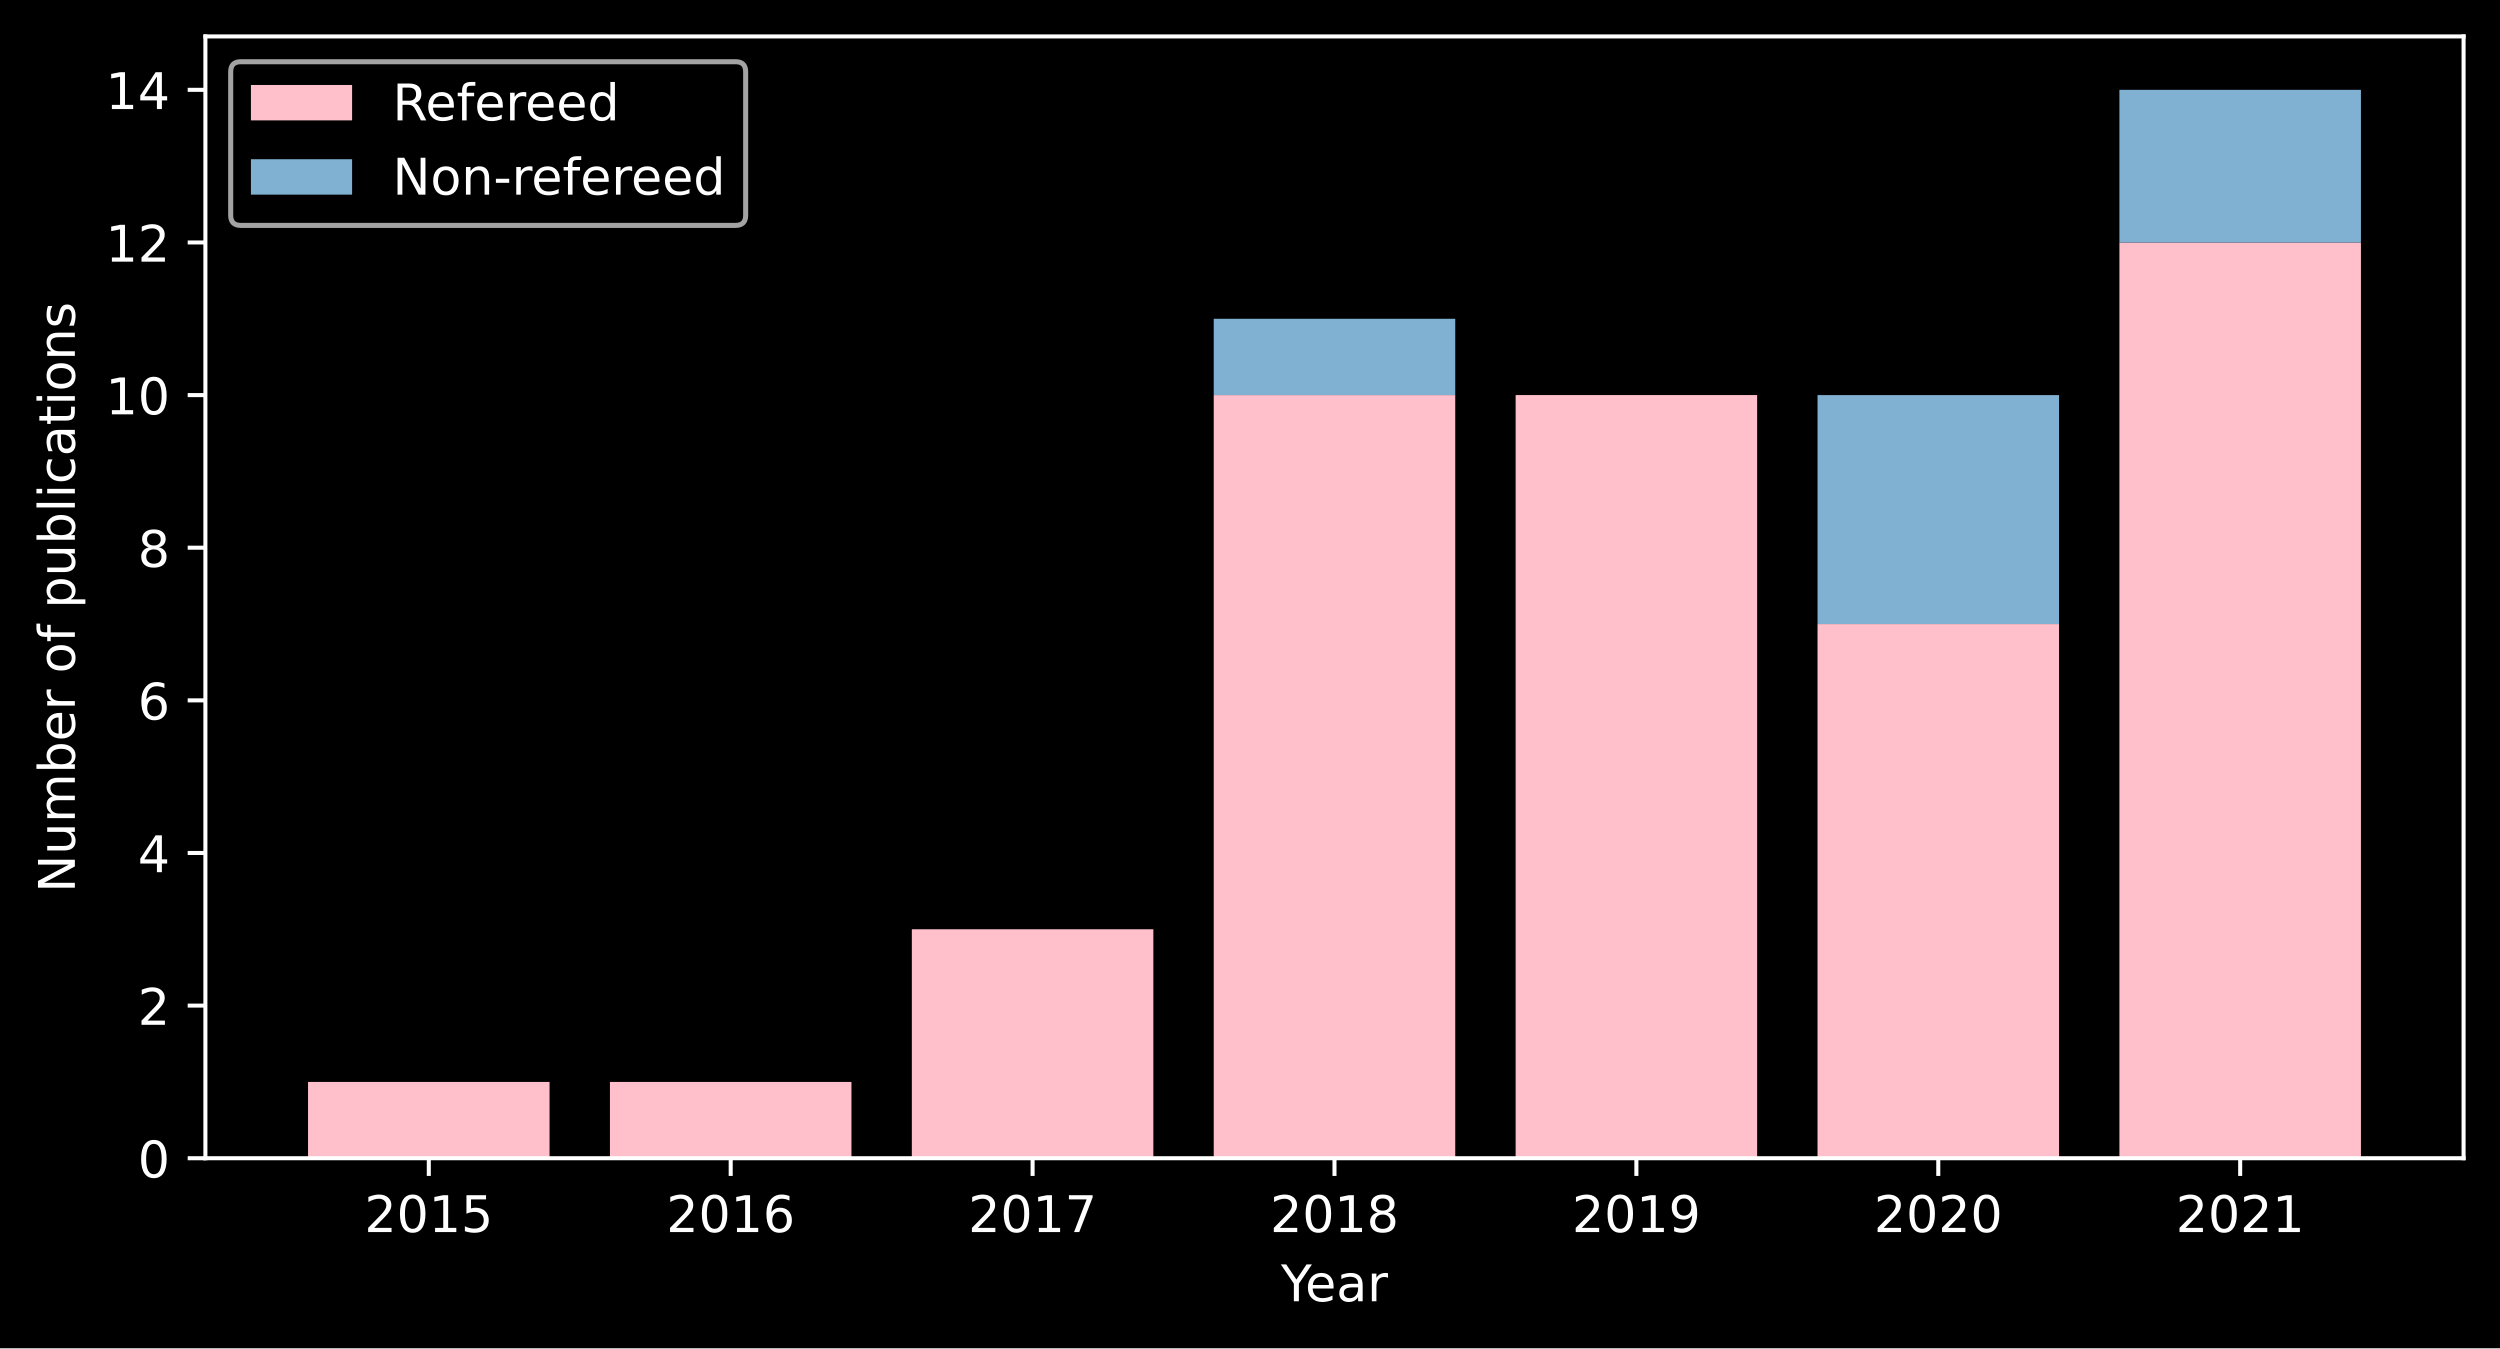
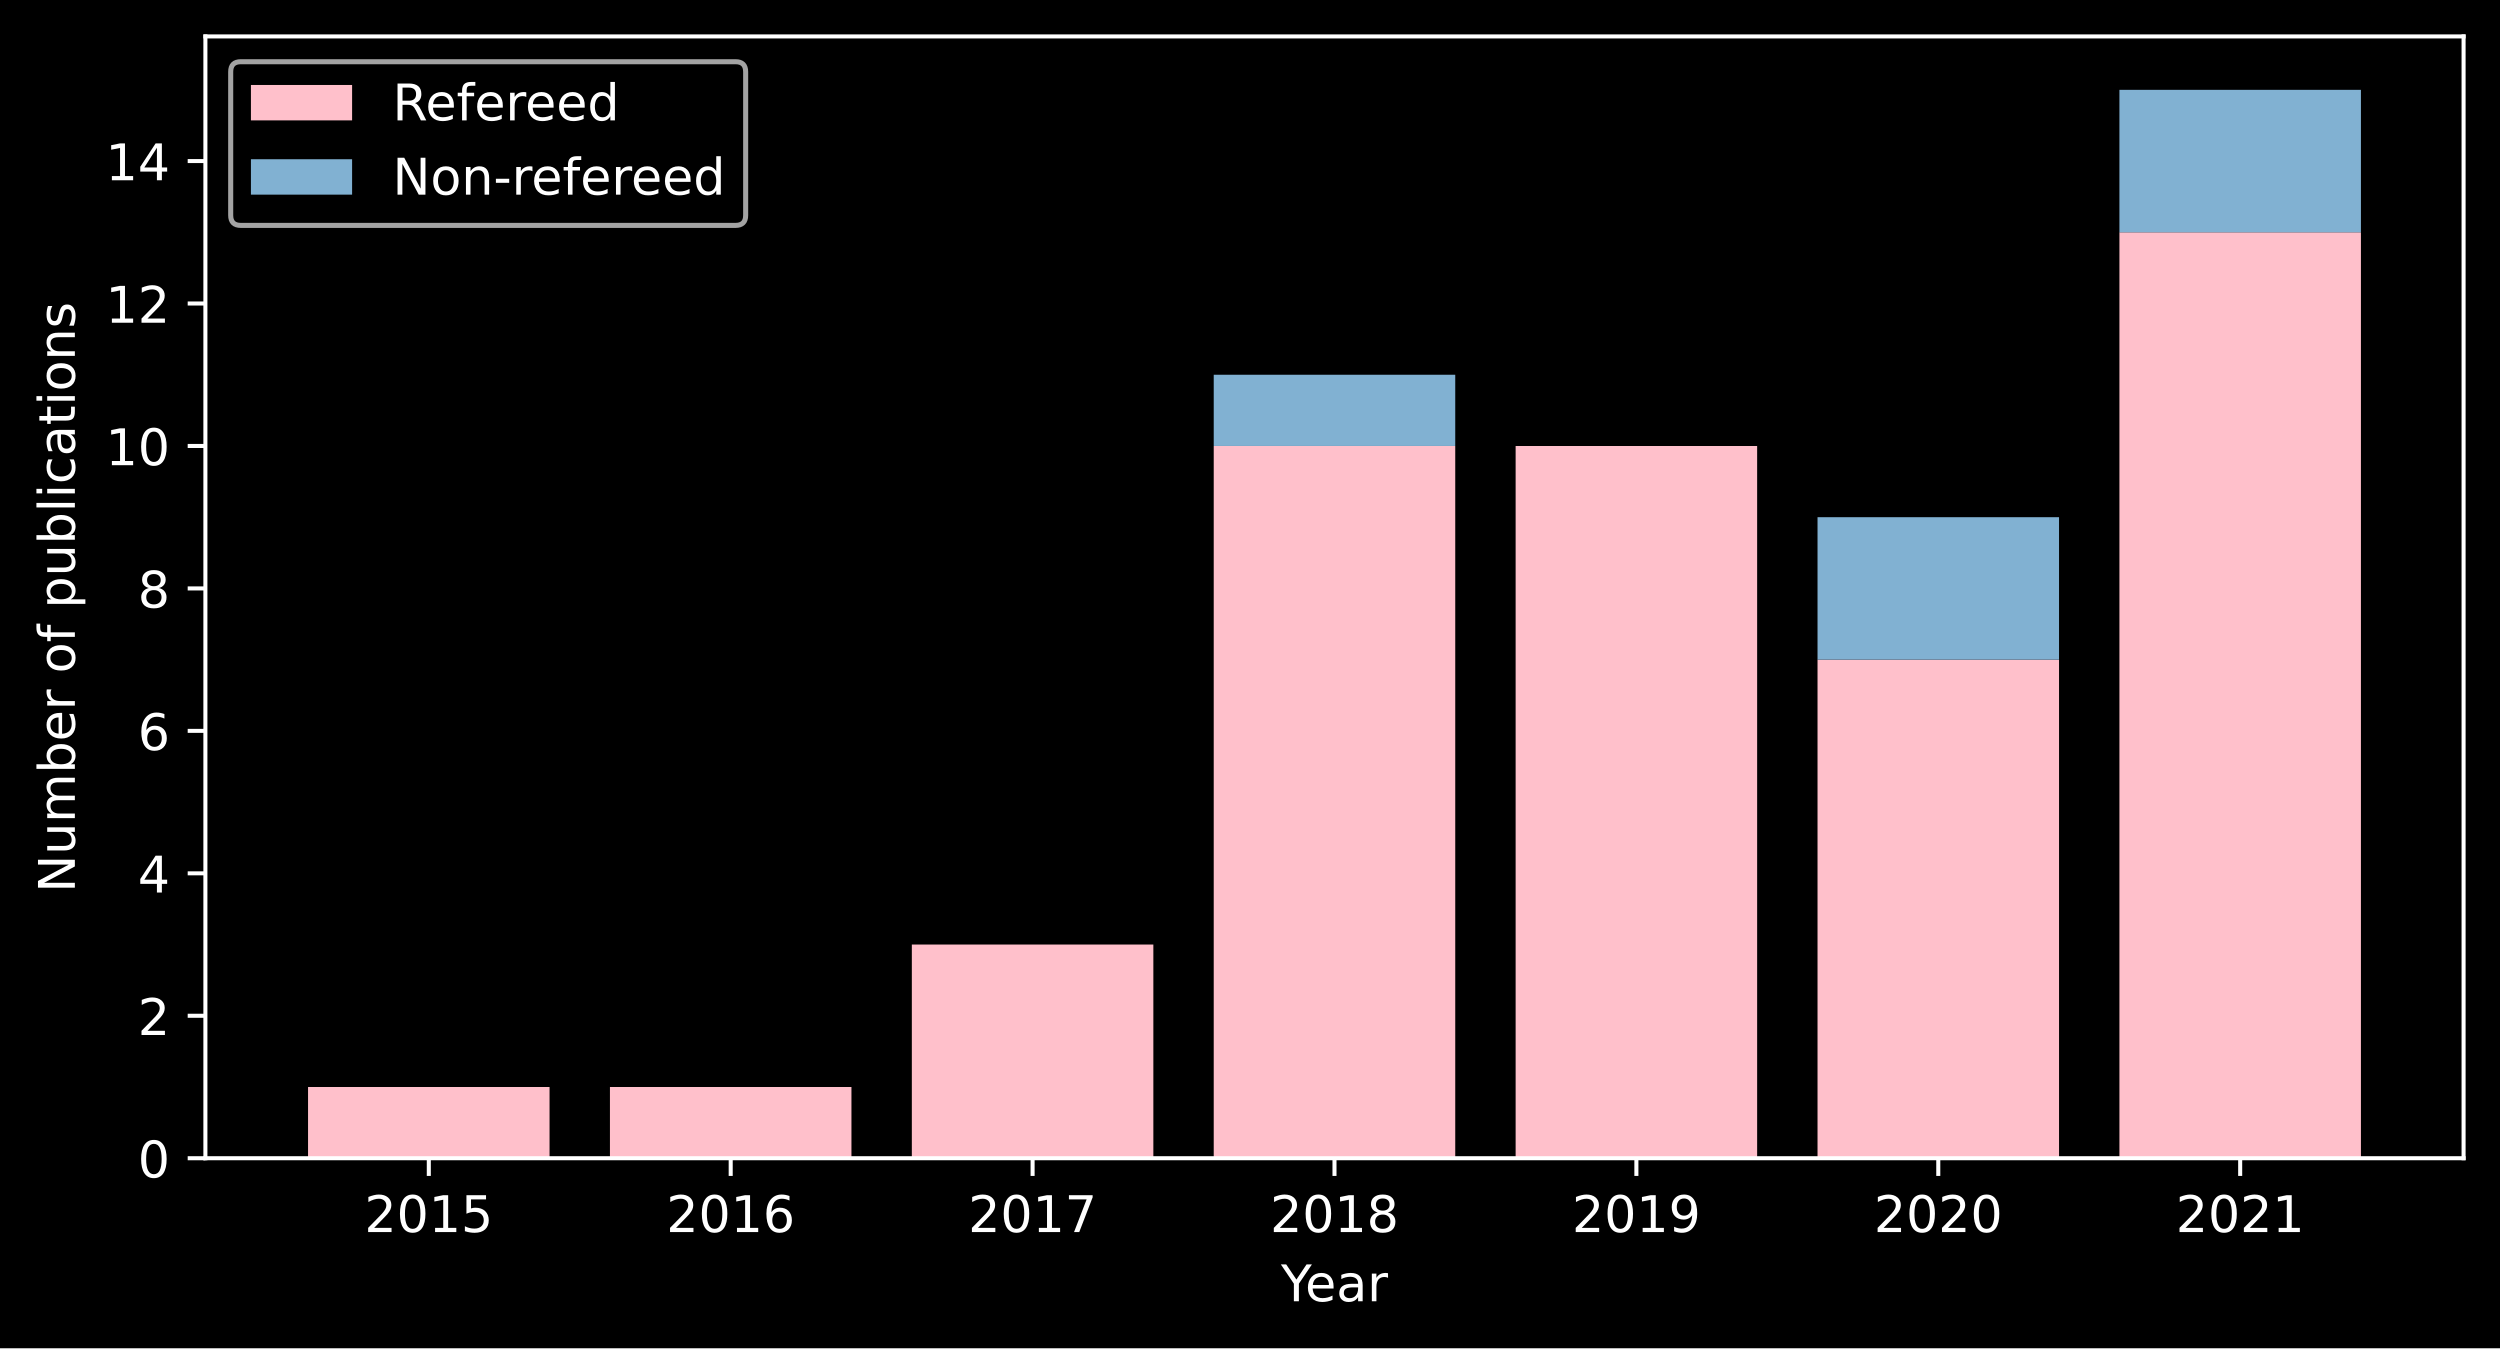
<svg xmlns="http://www.w3.org/2000/svg" xmlns:xlink="http://www.w3.org/1999/xlink" width="494.203pt" height="266.516pt" viewBox="0 0 494.203 266.516" version="1.1">
  <defs>
    <style type="text/css">*{stroke-linejoin: round; stroke-linecap: butt}</style>
  </defs>
  <g id="figure_1">
    <g id="patch_1">
      <path d="M 0 266.516  L 494.203 266.516  L 494.203 0  L 0 0  z " />
    </g>
    <g id="axes_1">
      <g id="patch_2">
        <path d="M 40.603 228.96  L 487.003 228.96  L 487.003 7.2  L 40.603 7.2  z " />
      </g>
      <g id="patch_3">
-         <path d="M 418.969 228.96  L 466.712 228.96  L 466.712 47.931  L 418.969 47.931  z " clip-path="url(#p599b033b64)" style="fill: #ffc0cb" />
+         <path d="M 418.969 228.96  L 466.712 228.96  L 466.712 45.92  L 418.969 45.92  z " clip-path="url(#pdd5bae3d1b)" style="fill: #ffc0cb" />
      </g>
      <g id="patch_4">
-         <path d="M 359.29 228.96  L 407.033 228.96  L 407.033 123.36  L 359.29 123.36  z " clip-path="url(#p599b033b64)" style="fill: #ffc0cb" />
+         <path d="M 359.29 228.96  L 407.033 228.96  L 407.033 130.4  L 359.29 130.4  z " clip-path="url(#pdd5bae3d1b)" style="fill: #ffc0cb" />
      </g>
      <g id="patch_5">
-         <path d="M 299.611 228.96  L 347.354 228.96  L 347.354 78.103  L 299.611 78.103  z " clip-path="url(#p599b033b64)" style="fill: #ffc0cb" />
+         <path d="M 299.611 228.96  L 347.354 228.96  L 347.354 88.16  L 299.611 88.16  z " clip-path="url(#pdd5bae3d1b)" style="fill: #ffc0cb" />
      </g>
      <g id="patch_6">
-         <path d="M 239.931 228.96  L 287.675 228.96  L 287.675 78.103  L 239.931 78.103  z " clip-path="url(#p599b033b64)" style="fill: #ffc0cb" />
+         <path d="M 239.931 228.96  L 287.675 228.96  L 287.675 88.16  L 239.931 88.16  z " clip-path="url(#pdd5bae3d1b)" style="fill: #ffc0cb" />
      </g>
      <g id="patch_7">
-         <path d="M 180.252 228.96  L 227.996 228.96  L 227.996 183.703  L 180.252 183.703  z " clip-path="url(#p599b033b64)" style="fill: #ffc0cb" />
+         <path d="M 180.252 228.96  L 227.996 228.96  L 227.996 186.72  L 180.252 186.72  z " clip-path="url(#pdd5bae3d1b)" style="fill: #ffc0cb" />
      </g>
      <g id="patch_8">
-         <path d="M 120.573 228.96  L 168.316 228.96  L 168.316 213.874  L 120.573 213.874  z " clip-path="url(#p599b033b64)" style="fill: #ffc0cb" />
+         <path d="M 120.573 228.96  L 168.316 228.96  L 168.316 214.88  L 120.573 214.88  z " clip-path="url(#pdd5bae3d1b)" style="fill: #ffc0cb" />
      </g>
      <g id="patch_9">
-         <path d="M 60.894 228.96  L 108.637 228.96  L 108.637 213.874  L 60.894 213.874  z " clip-path="url(#p599b033b64)" style="fill: #ffc0cb" />
+         <path d="M 60.894 228.96  L 108.637 228.96  L 108.637 214.88  L 60.894 214.88  z " clip-path="url(#pdd5bae3d1b)" style="fill: #ffc0cb" />
      </g>
      <g id="patch_10">
-         <path d="M 418.969 47.931  L 466.712 47.931  L 466.712 17.76  L 418.969 17.76  z " clip-path="url(#p599b033b64)" style="fill: #81b1d2" />
+         <path d="M 418.969 45.92  L 466.712 45.92  L 466.712 17.76  L 418.969 17.76  z " clip-path="url(#pdd5bae3d1b)" style="fill: #81b1d2" />
      </g>
      <g id="patch_11">
-         <path d="M 359.29 123.36  L 407.033 123.36  L 407.033 78.103  L 359.29 78.103  z " clip-path="url(#p599b033b64)" style="fill: #81b1d2" />
+         <path d="M 359.29 130.4  L 407.033 130.4  L 407.033 102.24  L 359.29 102.24  z " clip-path="url(#pdd5bae3d1b)" style="fill: #81b1d2" />
      </g>
      <g id="patch_12">
-         <path d="M 299.611 78.103  L 347.354 78.103  L 347.354 78.103  L 299.611 78.103  z " clip-path="url(#p599b033b64)" style="fill: #81b1d2" />
+         <path d="M 299.611 88.16  L 347.354 88.16  L 347.354 88.16  L 299.611 88.16  z " clip-path="url(#pdd5bae3d1b)" style="fill: #81b1d2" />
      </g>
      <g id="patch_13">
-         <path d="M 239.931 78.103  L 287.675 78.103  L 287.675 63.017  L 239.931 63.017  z " clip-path="url(#p599b033b64)" style="fill: #81b1d2" />
+         <path d="M 239.931 88.16  L 287.675 88.16  L 287.675 74.08  L 239.931 74.08  z " clip-path="url(#pdd5bae3d1b)" style="fill: #81b1d2" />
      </g>
      <g id="patch_14">
-         <path d="M 180.252 183.703  L 227.996 183.703  L 227.996 183.703  L 180.252 183.703  z " clip-path="url(#p599b033b64)" style="fill: #81b1d2" />
+         <path d="M 180.252 186.72  L 227.996 186.72  L 227.996 186.72  L 180.252 186.72  z " clip-path="url(#pdd5bae3d1b)" style="fill: #81b1d2" />
      </g>
      <g id="patch_15">
-         <path d="M 120.573 213.874  L 168.316 213.874  L 168.316 213.874  L 120.573 213.874  z " clip-path="url(#p599b033b64)" style="fill: #81b1d2" />
+         <path d="M 120.573 214.88  L 168.316 214.88  L 168.316 214.88  L 120.573 214.88  z " clip-path="url(#pdd5bae3d1b)" style="fill: #81b1d2" />
      </g>
      <g id="patch_16">
-         <path d="M 60.894 213.874  L 108.637 213.874  L 108.637 213.874  L 60.894 213.874  z " clip-path="url(#p599b033b64)" style="fill: #81b1d2" />
+         <path d="M 60.894 214.88  L 108.637 214.88  L 108.637 214.88  L 60.894 214.88  z " clip-path="url(#pdd5bae3d1b)" style="fill: #81b1d2" />
      </g>
      <g id="matplotlib.axis_1">
        <g id="xtick_1">
          <g id="line2d_1">
            <defs>
-               <path id="mb58cfa3f95" d="M 0 0  L 0 3.5  " style="stroke: #ffffff; stroke-width: 0.8" />
-             </defs>
-             <g>
-               <use xlink:href="#mb58cfa3f95" x="442.841" y="228.96" style="fill: #ffffff; stroke: #ffffff; stroke-width: 0.8" />
+               <path id="m74d345eb6a" d="M 0 0  L 0 3.5  " style="stroke: #ffffff; stroke-width: 0.8" />
+             </defs>
+             <g>
+               <use xlink:href="#m74d345eb6a" x="442.841" y="228.96" style="fill: #ffffff; stroke: #ffffff; stroke-width: 0.8" />
            </g>
          </g>
          <g id="text_1">
            <g style="fill: #ffffff" transform="translate(430.1156 243.5584)scale(0.1 -0.1)">
              <defs>
                <path id="DejaVuSans-32" d="M 1228 531  L 3431 531  L 3431 0  L 469 0  L 469 531  Q 828 903 1448 1529  Q 2069 2156 2228 2338  Q 2531 2678 2651 2914  Q 2772 3150 2772 3378  Q 2772 3750 2511 3984  Q 2250 4219 1831 4219  Q 1534 4219 1204 4116  Q 875 4013 500 3803  L 500 4441  Q 881 4594 1212 4672  Q 1544 4750 1819 4750  Q 2544 4750 2975 4387  Q 3406 4025 3406 3419  Q 3406 3131 3298 2873  Q 3191 2616 2906 2266  Q 2828 2175 2409 1742  Q 1991 1309 1228 531  z " transform="scale(0.015625)" />
                <path id="DejaVuSans-30" d="M 2034 4250  Q 1547 4250 1301 3770  Q 1056 3291 1056 2328  Q 1056 1369 1301 889  Q 1547 409 2034 409  Q 2525 409 2770 889  Q 3016 1369 3016 2328  Q 3016 3291 2770 3770  Q 2525 4250 2034 4250  z M 2034 4750  Q 2819 4750 3233 4129  Q 3647 3509 3647 2328  Q 3647 1150 3233 529  Q 2819 -91 2034 -91  Q 1250 -91 836 529  Q 422 1150 422 2328  Q 422 3509 836 4129  Q 1250 4750 2034 4750  z " transform="scale(0.015625)" />
                <path id="DejaVuSans-31" d="M 794 531  L 1825 531  L 1825 4091  L 703 3866  L 703 4441  L 1819 4666  L 2450 4666  L 2450 531  L 3481 531  L 3481 0  L 794 0  L 794 531  z " transform="scale(0.015625)" />
              </defs>
              <use xlink:href="#DejaVuSans-32" />
              <use xlink:href="#DejaVuSans-30" x="63.623" />
              <use xlink:href="#DejaVuSans-32" x="127.246" />
              <use xlink:href="#DejaVuSans-31" x="190.869" />
            </g>
          </g>
        </g>
        <g id="xtick_2">
          <g id="line2d_2">
            <g>
-               <use xlink:href="#mb58cfa3f95" x="383.161" y="228.96" style="fill: #ffffff; stroke: #ffffff; stroke-width: 0.8" />
+               <use xlink:href="#m74d345eb6a" x="383.161" y="228.96" style="fill: #ffffff; stroke: #ffffff; stroke-width: 0.8" />
            </g>
          </g>
          <g id="text_2">
            <g style="fill: #ffffff" transform="translate(370.4364 243.5584)scale(0.1 -0.1)">
              <use xlink:href="#DejaVuSans-32" />
              <use xlink:href="#DejaVuSans-30" x="63.623" />
              <use xlink:href="#DejaVuSans-32" x="127.246" />
              <use xlink:href="#DejaVuSans-30" x="190.869" />
            </g>
          </g>
        </g>
        <g id="xtick_3">
          <g id="line2d_3">
            <g>
-               <use xlink:href="#mb58cfa3f95" x="323.482" y="228.96" style="fill: #ffffff; stroke: #ffffff; stroke-width: 0.8" />
+               <use xlink:href="#m74d345eb6a" x="323.482" y="228.96" style="fill: #ffffff; stroke: #ffffff; stroke-width: 0.8" />
            </g>
          </g>
          <g id="text_3">
            <g style="fill: #ffffff" transform="translate(310.7573 243.5584)scale(0.1 -0.1)">
              <defs>
                <path id="DejaVuSans-39" d="M 703 97  L 703 672  Q 941 559 1184 500  Q 1428 441 1663 441  Q 2288 441 2617 861  Q 2947 1281 2994 2138  Q 2813 1869 2534 1725  Q 2256 1581 1919 1581  Q 1219 1581 811 2004  Q 403 2428 403 3163  Q 403 3881 828 4315  Q 1253 4750 1959 4750  Q 2769 4750 3195 4129  Q 3622 3509 3622 2328  Q 3622 1225 3098 567  Q 2575 -91 1691 -91  Q 1453 -91 1209 -44  Q 966 3 703 97  z M 1959 2075  Q 2384 2075 2632 2365  Q 2881 2656 2881 3163  Q 2881 3666 2632 3958  Q 2384 4250 1959 4250  Q 1534 4250 1286 3958  Q 1038 3666 1038 3163  Q 1038 2656 1286 2365  Q 1534 2075 1959 2075  z " transform="scale(0.015625)" />
              </defs>
              <use xlink:href="#DejaVuSans-32" />
              <use xlink:href="#DejaVuSans-30" x="63.623" />
              <use xlink:href="#DejaVuSans-31" x="127.246" />
              <use xlink:href="#DejaVuSans-39" x="190.869" />
            </g>
          </g>
        </g>
        <g id="xtick_4">
          <g id="line2d_4">
            <g>
-               <use xlink:href="#mb58cfa3f95" x="263.803" y="228.96" style="fill: #ffffff; stroke: #ffffff; stroke-width: 0.8" />
+               <use xlink:href="#m74d345eb6a" x="263.803" y="228.96" style="fill: #ffffff; stroke: #ffffff; stroke-width: 0.8" />
            </g>
          </g>
          <g id="text_4">
            <g style="fill: #ffffff" transform="translate(251.0781 243.5584)scale(0.1 -0.1)">
              <defs>
                <path id="DejaVuSans-38" d="M 2034 2216  Q 1584 2216 1326 1975  Q 1069 1734 1069 1313  Q 1069 891 1326 650  Q 1584 409 2034 409  Q 2484 409 2743 651  Q 3003 894 3003 1313  Q 3003 1734 2745 1975  Q 2488 2216 2034 2216  z M 1403 2484  Q 997 2584 770 2862  Q 544 3141 544 3541  Q 544 4100 942 4425  Q 1341 4750 2034 4750  Q 2731 4750 3128 4425  Q 3525 4100 3525 3541  Q 3525 3141 3298 2862  Q 3072 2584 2669 2484  Q 3125 2378 3379 2068  Q 3634 1759 3634 1313  Q 3634 634 3220 271  Q 2806 -91 2034 -91  Q 1263 -91 848 271  Q 434 634 434 1313  Q 434 1759 690 2068  Q 947 2378 1403 2484  z M 1172 3481  Q 1172 3119 1398 2916  Q 1625 2713 2034 2713  Q 2441 2713 2670 2916  Q 2900 3119 2900 3481  Q 2900 3844 2670 4047  Q 2441 4250 2034 4250  Q 1625 4250 1398 4047  Q 1172 3844 1172 3481  z " transform="scale(0.015625)" />
              </defs>
              <use xlink:href="#DejaVuSans-32" />
              <use xlink:href="#DejaVuSans-30" x="63.623" />
              <use xlink:href="#DejaVuSans-31" x="127.246" />
              <use xlink:href="#DejaVuSans-38" x="190.869" />
            </g>
          </g>
        </g>
        <g id="xtick_5">
          <g id="line2d_5">
            <g>
-               <use xlink:href="#mb58cfa3f95" x="204.124" y="228.96" style="fill: #ffffff; stroke: #ffffff; stroke-width: 0.8" />
+               <use xlink:href="#m74d345eb6a" x="204.124" y="228.96" style="fill: #ffffff; stroke: #ffffff; stroke-width: 0.8" />
            </g>
          </g>
          <g id="text_5">
            <g style="fill: #ffffff" transform="translate(191.399 243.5584)scale(0.1 -0.1)">
              <defs>
                <path id="DejaVuSans-37" d="M 525 4666  L 3525 4666  L 3525 4397  L 1831 0  L 1172 0  L 2766 4134  L 525 4134  L 525 4666  z " transform="scale(0.015625)" />
              </defs>
              <use xlink:href="#DejaVuSans-32" />
              <use xlink:href="#DejaVuSans-30" x="63.623" />
              <use xlink:href="#DejaVuSans-31" x="127.246" />
              <use xlink:href="#DejaVuSans-37" x="190.869" />
            </g>
          </g>
        </g>
        <g id="xtick_6">
          <g id="line2d_6">
            <g>
-               <use xlink:href="#mb58cfa3f95" x="144.445" y="228.96" style="fill: #ffffff; stroke: #ffffff; stroke-width: 0.8" />
+               <use xlink:href="#m74d345eb6a" x="144.445" y="228.96" style="fill: #ffffff; stroke: #ffffff; stroke-width: 0.8" />
            </g>
          </g>
          <g id="text_6">
            <g style="fill: #ffffff" transform="translate(131.7198 243.5584)scale(0.1 -0.1)">
              <defs>
                <path id="DejaVuSans-36" d="M 2113 2584  Q 1688 2584 1439 2293  Q 1191 2003 1191 1497  Q 1191 994 1439 701  Q 1688 409 2113 409  Q 2538 409 2786 701  Q 3034 994 3034 1497  Q 3034 2003 2786 2293  Q 2538 2584 2113 2584  z M 3366 4563  L 3366 3988  Q 3128 4100 2886 4159  Q 2644 4219 2406 4219  Q 1781 4219 1451 3797  Q 1122 3375 1075 2522  Q 1259 2794 1537 2939  Q 1816 3084 2150 3084  Q 2853 3084 3261 2657  Q 3669 2231 3669 1497  Q 3669 778 3244 343  Q 2819 -91 2113 -91  Q 1303 -91 875 529  Q 447 1150 447 2328  Q 447 3434 972 4092  Q 1497 4750 2381 4750  Q 2619 4750 2861 4703  Q 3103 4656 3366 4563  z " transform="scale(0.015625)" />
              </defs>
              <use xlink:href="#DejaVuSans-32" />
              <use xlink:href="#DejaVuSans-30" x="63.623" />
              <use xlink:href="#DejaVuSans-31" x="127.246" />
              <use xlink:href="#DejaVuSans-36" x="190.869" />
            </g>
          </g>
        </g>
        <g id="xtick_7">
          <g id="line2d_7">
            <g>
-               <use xlink:href="#mb58cfa3f95" x="84.766" y="228.96" style="fill: #ffffff; stroke: #ffffff; stroke-width: 0.8" />
+               <use xlink:href="#m74d345eb6a" x="84.766" y="228.96" style="fill: #ffffff; stroke: #ffffff; stroke-width: 0.8" />
            </g>
          </g>
          <g id="text_7">
            <g style="fill: #ffffff" transform="translate(72.04069 243.5584)scale(0.1 -0.1)">
              <defs>
                <path id="DejaVuSans-35" d="M 691 4666  L 3169 4666  L 3169 4134  L 1269 4134  L 1269 2991  Q 1406 3038 1543 3061  Q 1681 3084 1819 3084  Q 2600 3084 3056 2656  Q 3513 2228 3513 1497  Q 3513 744 3044 326  Q 2575 -91 1722 -91  Q 1428 -91 1123 -41  Q 819 9 494 109  L 494 744  Q 775 591 1075 516  Q 1375 441 1709 441  Q 2250 441 2565 725  Q 2881 1009 2881 1497  Q 2881 1984 2565 2268  Q 2250 2553 1709 2553  Q 1456 2553 1204 2497  Q 953 2441 691 2322  L 691 4666  z " transform="scale(0.015625)" />
              </defs>
              <use xlink:href="#DejaVuSans-32" />
              <use xlink:href="#DejaVuSans-30" x="63.623" />
              <use xlink:href="#DejaVuSans-31" x="127.246" />
              <use xlink:href="#DejaVuSans-35" x="190.869" />
            </g>
          </g>
        </g>
        <g id="text_8">
          <g style="fill: #ffffff" transform="translate(253.2156 257.2366)scale(0.1 -0.1)">
            <defs>
              <path id="DejaVuSans-59" d="M -13 4666  L 666 4666  L 1959 2747  L 3244 4666  L 3922 4666  L 2272 2222  L 2272 0  L 1638 0  L 1638 2222  L -13 4666  z " transform="scale(0.015625)" />
              <path id="DejaVuSans-65" d="M 3597 1894  L 3597 1613  L 953 1613  Q 991 1019 1311 708  Q 1631 397 2203 397  Q 2534 397 2845 478  Q 3156 559 3463 722  L 3463 178  Q 3153 47 2828 -22  Q 2503 -91 2169 -91  Q 1331 -91 842 396  Q 353 884 353 1716  Q 353 2575 817 3079  Q 1281 3584 2069 3584  Q 2775 3584 3186 3129  Q 3597 2675 3597 1894  z M 3022 2063  Q 3016 2534 2758 2815  Q 2500 3097 2075 3097  Q 1594 3097 1305 2825  Q 1016 2553 972 2059  L 3022 2063  z " transform="scale(0.015625)" />
              <path id="DejaVuSans-61" d="M 2194 1759  Q 1497 1759 1228 1600  Q 959 1441 959 1056  Q 959 750 1161 570  Q 1363 391 1709 391  Q 2188 391 2477 730  Q 2766 1069 2766 1631  L 2766 1759  L 2194 1759  z M 3341 1997  L 3341 0  L 2766 0  L 2766 531  Q 2569 213 2275 61  Q 1981 -91 1556 -91  Q 1019 -91 701 211  Q 384 513 384 1019  Q 384 1609 779 1909  Q 1175 2209 1959 2209  L 2766 2209  L 2766 2266  Q 2766 2663 2505 2880  Q 2244 3097 1772 3097  Q 1472 3097 1187 3025  Q 903 2953 641 2809  L 641 3341  Q 956 3463 1253 3523  Q 1550 3584 1831 3584  Q 2591 3584 2966 3190  Q 3341 2797 3341 1997  z " transform="scale(0.015625)" />
              <path id="DejaVuSans-72" d="M 2631 2963  Q 2534 3019 2420 3045  Q 2306 3072 2169 3072  Q 1681 3072 1420 2755  Q 1159 2438 1159 1844  L 1159 0  L 581 0  L 581 3500  L 1159 3500  L 1159 2956  Q 1341 3275 1631 3429  Q 1922 3584 2338 3584  Q 2397 3584 2469 3576  Q 2541 3569 2628 3553  L 2631 2963  z " transform="scale(0.015625)" />
            </defs>
            <use xlink:href="#DejaVuSans-59" />
            <use xlink:href="#DejaVuSans-65" x="47.834" />
            <use xlink:href="#DejaVuSans-61" x="109.357" />
            <use xlink:href="#DejaVuSans-72" x="170.637" />
          </g>
        </g>
      </g>
      <g id="matplotlib.axis_2">
        <g id="ytick_1">
          <g id="line2d_8">
            <defs>
-               <path id="m6cea4c87cd" d="M 0 0  L -3.5 0  " style="stroke: #ffffff; stroke-width: 0.8" />
-             </defs>
-             <g>
-               <use xlink:href="#m6cea4c87cd" x="40.603" y="228.96" style="fill: #ffffff; stroke: #ffffff; stroke-width: 0.8" />
+               <path id="m08896bf032" d="M 0 0  L -3.5 0  " style="stroke: #ffffff; stroke-width: 0.8" />
+             </defs>
+             <g>
+               <use xlink:href="#m08896bf032" x="40.603" y="228.96" style="fill: #ffffff; stroke: #ffffff; stroke-width: 0.8" />
            </g>
          </g>
          <g id="text_9">
            <g style="fill: #ffffff" transform="translate(27.24063 232.7592)scale(0.1 -0.1)">
              <use xlink:href="#DejaVuSans-30" />
            </g>
          </g>
        </g>
        <g id="ytick_2">
          <g id="line2d_9">
            <g>
-               <use xlink:href="#m6cea4c87cd" x="40.603" y="198.789" style="fill: #ffffff; stroke: #ffffff; stroke-width: 0.8" />
+               <use xlink:href="#m08896bf032" x="40.603" y="200.8" style="fill: #ffffff; stroke: #ffffff; stroke-width: 0.8" />
            </g>
          </g>
          <g id="text_10">
-             <g style="fill: #ffffff" transform="translate(27.24063 202.5878)scale(0.1 -0.1)">
+             <g style="fill: #ffffff" transform="translate(27.24063 204.5992)scale(0.1 -0.1)">
              <use xlink:href="#DejaVuSans-32" />
            </g>
          </g>
        </g>
        <g id="ytick_3">
          <g id="line2d_10">
            <g>
-               <use xlink:href="#m6cea4c87cd" x="40.603" y="168.617" style="fill: #ffffff; stroke: #ffffff; stroke-width: 0.8" />
+               <use xlink:href="#m08896bf032" x="40.603" y="172.64" style="fill: #ffffff; stroke: #ffffff; stroke-width: 0.8" />
            </g>
          </g>
          <g id="text_11">
-             <g style="fill: #ffffff" transform="translate(27.24063 172.4164)scale(0.1 -0.1)">
+             <g style="fill: #ffffff" transform="translate(27.24063 176.4392)scale(0.1 -0.1)">
              <defs>
                <path id="DejaVuSans-34" d="M 2419 4116  L 825 1625  L 2419 1625  L 2419 4116  z M 2253 4666  L 3047 4666  L 3047 1625  L 3713 1625  L 3713 1100  L 3047 1100  L 3047 0  L 2419 0  L 2419 1100  L 313 1100  L 313 1709  L 2253 4666  z " transform="scale(0.015625)" />
              </defs>
              <use xlink:href="#DejaVuSans-34" />
            </g>
          </g>
        </g>
        <g id="ytick_4">
          <g id="line2d_11">
            <g>
-               <use xlink:href="#m6cea4c87cd" x="40.603" y="138.446" style="fill: #ffffff; stroke: #ffffff; stroke-width: 0.8" />
+               <use xlink:href="#m08896bf032" x="40.603" y="144.48" style="fill: #ffffff; stroke: #ffffff; stroke-width: 0.8" />
            </g>
          </g>
          <g id="text_12">
-             <g style="fill: #ffffff" transform="translate(27.24063 142.2449)scale(0.1 -0.1)">
+             <g style="fill: #ffffff" transform="translate(27.24063 148.2792)scale(0.1 -0.1)">
              <use xlink:href="#DejaVuSans-36" />
            </g>
          </g>
        </g>
        <g id="ytick_5">
          <g id="line2d_12">
            <g>
-               <use xlink:href="#m6cea4c87cd" x="40.603" y="108.274" style="fill: #ffffff; stroke: #ffffff; stroke-width: 0.8" />
+               <use xlink:href="#m08896bf032" x="40.603" y="116.32" style="fill: #ffffff; stroke: #ffffff; stroke-width: 0.8" />
            </g>
          </g>
          <g id="text_13">
-             <g style="fill: #ffffff" transform="translate(27.24063 112.0735)scale(0.1 -0.1)">
+             <g style="fill: #ffffff" transform="translate(27.24063 120.1192)scale(0.1 -0.1)">
              <use xlink:href="#DejaVuSans-38" />
            </g>
          </g>
        </g>
        <g id="ytick_6">
          <g id="line2d_13">
            <g>
-               <use xlink:href="#m6cea4c87cd" x="40.603" y="78.103" style="fill: #ffffff; stroke: #ffffff; stroke-width: 0.8" />
+               <use xlink:href="#m08896bf032" x="40.603" y="88.16" style="fill: #ffffff; stroke: #ffffff; stroke-width: 0.8" />
            </g>
          </g>
          <g id="text_14">
-             <g style="fill: #ffffff" transform="translate(20.87813 81.90208)scale(0.1 -0.1)">
+             <g style="fill: #ffffff" transform="translate(20.87813 91.95922)scale(0.1 -0.1)">
              <use xlink:href="#DejaVuSans-31" />
              <use xlink:href="#DejaVuSans-30" x="63.623" />
            </g>
          </g>
        </g>
        <g id="ytick_7">
          <g id="line2d_14">
            <g>
-               <use xlink:href="#m6cea4c87cd" x="40.603" y="47.931" style="fill: #ffffff; stroke: #ffffff; stroke-width: 0.8" />
+               <use xlink:href="#m08896bf032" x="40.603" y="60" style="fill: #ffffff; stroke: #ffffff; stroke-width: 0.8" />
            </g>
          </g>
          <g id="text_15">
-             <g style="fill: #ffffff" transform="translate(20.87813 51.73065)scale(0.1 -0.1)">
+             <g style="fill: #ffffff" transform="translate(20.87813 63.79922)scale(0.1 -0.1)">
              <use xlink:href="#DejaVuSans-31" />
              <use xlink:href="#DejaVuSans-32" x="63.623" />
            </g>
          </g>
        </g>
        <g id="ytick_8">
          <g id="line2d_15">
            <g>
-               <use xlink:href="#m6cea4c87cd" x="40.603" y="17.76" style="fill: #ffffff; stroke: #ffffff; stroke-width: 0.8" />
+               <use xlink:href="#m08896bf032" x="40.603" y="31.84" style="fill: #ffffff; stroke: #ffffff; stroke-width: 0.8" />
            </g>
          </g>
          <g id="text_16">
-             <g style="fill: #ffffff" transform="translate(20.87813 21.55922)scale(0.1 -0.1)">
+             <g style="fill: #ffffff" transform="translate(20.87813 35.63922)scale(0.1 -0.1)">
              <use xlink:href="#DejaVuSans-31" />
              <use xlink:href="#DejaVuSans-34" x="63.623" />
            </g>
          </g>
        </g>
        <g id="text_17">
          <g style="fill: #ffffff" transform="translate(14.79844 176.4542)rotate(-90)scale(0.1 -0.1)">
            <defs>
              <path id="DejaVuSans-4e" d="M 628 4666  L 1478 4666  L 3547 763  L 3547 4666  L 4159 4666  L 4159 0  L 3309 0  L 1241 3903  L 1241 0  L 628 0  L 628 4666  z " transform="scale(0.015625)" />
              <path id="DejaVuSans-75" d="M 544 1381  L 544 3500  L 1119 3500  L 1119 1403  Q 1119 906 1312 657  Q 1506 409 1894 409  Q 2359 409 2629 706  Q 2900 1003 2900 1516  L 2900 3500  L 3475 3500  L 3475 0  L 2900 0  L 2900 538  Q 2691 219 2414 64  Q 2138 -91 1772 -91  Q 1169 -91 856 284  Q 544 659 544 1381  z M 1991 3584  L 1991 3584  z " transform="scale(0.015625)" />
              <path id="DejaVuSans-6d" d="M 3328 2828  Q 3544 3216 3844 3400  Q 4144 3584 4550 3584  Q 5097 3584 5394 3201  Q 5691 2819 5691 2113  L 5691 0  L 5113 0  L 5113 2094  Q 5113 2597 4934 2840  Q 4756 3084 4391 3084  Q 3944 3084 3684 2787  Q 3425 2491 3425 1978  L 3425 0  L 2847 0  L 2847 2094  Q 2847 2600 2669 2842  Q 2491 3084 2119 3084  Q 1678 3084 1418 2786  Q 1159 2488 1159 1978  L 1159 0  L 581 0  L 581 3500  L 1159 3500  L 1159 2956  Q 1356 3278 1631 3431  Q 1906 3584 2284 3584  Q 2666 3584 2933 3390  Q 3200 3197 3328 2828  z " transform="scale(0.015625)" />
              <path id="DejaVuSans-62" d="M 3116 1747  Q 3116 2381 2855 2742  Q 2594 3103 2138 3103  Q 1681 3103 1420 2742  Q 1159 2381 1159 1747  Q 1159 1113 1420 752  Q 1681 391 2138 391  Q 2594 391 2855 752  Q 3116 1113 3116 1747  z M 1159 2969  Q 1341 3281 1617 3432  Q 1894 3584 2278 3584  Q 2916 3584 3314 3078  Q 3713 2572 3713 1747  Q 3713 922 3314 415  Q 2916 -91 2278 -91  Q 1894 -91 1617 61  Q 1341 213 1159 525  L 1159 0  L 581 0  L 581 4863  L 1159 4863  L 1159 2969  z " transform="scale(0.015625)" />
              <path id="DejaVuSans-20" transform="scale(0.015625)" />
              <path id="DejaVuSans-6f" d="M 1959 3097  Q 1497 3097 1228 2736  Q 959 2375 959 1747  Q 959 1119 1226 758  Q 1494 397 1959 397  Q 2419 397 2687 759  Q 2956 1122 2956 1747  Q 2956 2369 2687 2733  Q 2419 3097 1959 3097  z M 1959 3584  Q 2709 3584 3137 3096  Q 3566 2609 3566 1747  Q 3566 888 3137 398  Q 2709 -91 1959 -91  Q 1206 -91 779 398  Q 353 888 353 1747  Q 353 2609 779 3096  Q 1206 3584 1959 3584  z " transform="scale(0.015625)" />
              <path id="DejaVuSans-66" d="M 2375 4863  L 2375 4384  L 1825 4384  Q 1516 4384 1395 4259  Q 1275 4134 1275 3809  L 1275 3500  L 2222 3500  L 2222 3053  L 1275 3053  L 1275 0  L 697 0  L 697 3053  L 147 3053  L 147 3500  L 697 3500  L 697 3744  Q 697 4328 969 4595  Q 1241 4863 1831 4863  L 2375 4863  z " transform="scale(0.015625)" />
              <path id="DejaVuSans-70" d="M 1159 525  L 1159 -1331  L 581 -1331  L 581 3500  L 1159 3500  L 1159 2969  Q 1341 3281 1617 3432  Q 1894 3584 2278 3584  Q 2916 3584 3314 3078  Q 3713 2572 3713 1747  Q 3713 922 3314 415  Q 2916 -91 2278 -91  Q 1894 -91 1617 61  Q 1341 213 1159 525  z M 3116 1747  Q 3116 2381 2855 2742  Q 2594 3103 2138 3103  Q 1681 3103 1420 2742  Q 1159 2381 1159 1747  Q 1159 1113 1420 752  Q 1681 391 2138 391  Q 2594 391 2855 752  Q 3116 1113 3116 1747  z " transform="scale(0.015625)" />
              <path id="DejaVuSans-6c" d="M 603 4863  L 1178 4863  L 1178 0  L 603 0  L 603 4863  z " transform="scale(0.015625)" />
              <path id="DejaVuSans-69" d="M 603 3500  L 1178 3500  L 1178 0  L 603 0  L 603 3500  z M 603 4863  L 1178 4863  L 1178 4134  L 603 4134  L 603 4863  z " transform="scale(0.015625)" />
              <path id="DejaVuSans-63" d="M 3122 3366  L 3122 2828  Q 2878 2963 2633 3030  Q 2388 3097 2138 3097  Q 1578 3097 1268 2742  Q 959 2388 959 1747  Q 959 1106 1268 751  Q 1578 397 2138 397  Q 2388 397 2633 464  Q 2878 531 3122 666  L 3122 134  Q 2881 22 2623 -34  Q 2366 -91 2075 -91  Q 1284 -91 818 406  Q 353 903 353 1747  Q 353 2603 823 3093  Q 1294 3584 2113 3584  Q 2378 3584 2631 3529  Q 2884 3475 3122 3366  z " transform="scale(0.015625)" />
              <path id="DejaVuSans-74" d="M 1172 4494  L 1172 3500  L 2356 3500  L 2356 3053  L 1172 3053  L 1172 1153  Q 1172 725 1289 603  Q 1406 481 1766 481  L 2356 481  L 2356 0  L 1766 0  Q 1100 0 847 248  Q 594 497 594 1153  L 594 3053  L 172 3053  L 172 3500  L 594 3500  L 594 4494  L 1172 4494  z " transform="scale(0.015625)" />
              <path id="DejaVuSans-6e" d="M 3513 2113  L 3513 0  L 2938 0  L 2938 2094  Q 2938 2591 2744 2837  Q 2550 3084 2163 3084  Q 1697 3084 1428 2787  Q 1159 2491 1159 1978  L 1159 0  L 581 0  L 581 3500  L 1159 3500  L 1159 2956  Q 1366 3272 1645 3428  Q 1925 3584 2291 3584  Q 2894 3584 3203 3211  Q 3513 2838 3513 2113  z " transform="scale(0.015625)" />
              <path id="DejaVuSans-73" d="M 2834 3397  L 2834 2853  Q 2591 2978 2328 3040  Q 2066 3103 1784 3103  Q 1356 3103 1142 2972  Q 928 2841 928 2578  Q 928 2378 1081 2264  Q 1234 2150 1697 2047  L 1894 2003  Q 2506 1872 2764 1633  Q 3022 1394 3022 966  Q 3022 478 2636 193  Q 2250 -91 1575 -91  Q 1294 -91 989 -36  Q 684 19 347 128  L 347 722  Q 666 556 975 473  Q 1284 391 1588 391  Q 1994 391 2212 530  Q 2431 669 2431 922  Q 2431 1156 2273 1281  Q 2116 1406 1581 1522  L 1381 1569  Q 847 1681 609 1914  Q 372 2147 372 2553  Q 372 3047 722 3315  Q 1072 3584 1716 3584  Q 2034 3584 2315 3537  Q 2597 3491 2834 3397  z " transform="scale(0.015625)" />
            </defs>
            <use xlink:href="#DejaVuSans-4e" />
            <use xlink:href="#DejaVuSans-75" x="74.805" />
            <use xlink:href="#DejaVuSans-6d" x="138.184" />
            <use xlink:href="#DejaVuSans-62" x="235.596" />
            <use xlink:href="#DejaVuSans-65" x="299.072" />
            <use xlink:href="#DejaVuSans-72" x="360.596" />
            <use xlink:href="#DejaVuSans-20" x="401.709" />
            <use xlink:href="#DejaVuSans-6f" x="433.496" />
            <use xlink:href="#DejaVuSans-66" x="494.678" />
            <use xlink:href="#DejaVuSans-20" x="529.883" />
            <use xlink:href="#DejaVuSans-70" x="561.67" />
            <use xlink:href="#DejaVuSans-75" x="625.146" />
            <use xlink:href="#DejaVuSans-62" x="688.525" />
            <use xlink:href="#DejaVuSans-6c" x="752.002" />
            <use xlink:href="#DejaVuSans-69" x="779.785" />
            <use xlink:href="#DejaVuSans-63" x="807.568" />
            <use xlink:href="#DejaVuSans-61" x="862.549" />
            <use xlink:href="#DejaVuSans-74" x="923.828" />
            <use xlink:href="#DejaVuSans-69" x="963.037" />
            <use xlink:href="#DejaVuSans-6f" x="990.82" />
            <use xlink:href="#DejaVuSans-6e" x="1052.002" />
            <use xlink:href="#DejaVuSans-73" x="1115.381" />
          </g>
        </g>
      </g>
      <g id="patch_17">
        <path d="M 40.603 228.96  L 40.603 7.2  " style="fill: none; stroke: #ffffff; stroke-width: 0.8; stroke-linejoin: miter; stroke-linecap: square" />
      </g>
      <g id="patch_18">
        <path d="M 487.003 228.96  L 487.003 7.2  " style="fill: none; stroke: #ffffff; stroke-width: 0.8; stroke-linejoin: miter; stroke-linecap: square" />
      </g>
      <g id="patch_19">
        <path d="M 40.603 228.96  L 487.003 228.96  " style="fill: none; stroke: #ffffff; stroke-width: 0.8; stroke-linejoin: miter; stroke-linecap: square" />
      </g>
      <g id="patch_20">
        <path d="M 40.603 7.2  L 487.003 7.2  " style="fill: none; stroke: #ffffff; stroke-width: 0.8; stroke-linejoin: miter; stroke-linecap: square" />
      </g>
      <g id="legend_1">
        <g id="patch_21">
          <path d="M 47.603 44.556  L 145.402 44.556  Q 147.402 44.556 147.402 42.556  L 147.402 14.2  Q 147.402 12.2 145.402 12.2  L 47.603 12.2  Q 45.603 12.2 45.603 14.2  L 45.603 42.556  Q 45.603 44.556 47.603 44.556  z " style="opacity: 0.8; stroke: #cccccc; stroke-linejoin: miter" />
        </g>
        <g id="patch_22">
          <path d="M 49.603 23.798  L 69.603 23.798  L 69.603 16.798  L 49.603 16.798  z " style="fill: #ffc0cb" />
        </g>
        <g id="text_18">
          <g style="fill: #ffffff" transform="translate(77.60313 23.79844)scale(0.1 -0.1)">
            <defs>
              <path id="DejaVuSans-52" d="M 2841 2188  Q 3044 2119 3236 1894  Q 3428 1669 3622 1275  L 4263 0  L 3584 0  L 2988 1197  Q 2756 1666 2539 1819  Q 2322 1972 1947 1972  L 1259 1972  L 1259 0  L 628 0  L 628 4666  L 2053 4666  Q 2853 4666 3247 4331  Q 3641 3997 3641 3322  Q 3641 2881 3436 2590  Q 3231 2300 2841 2188  z M 1259 4147  L 1259 2491  L 2053 2491  Q 2509 2491 2742 2702  Q 2975 2913 2975 3322  Q 2975 3731 2742 3939  Q 2509 4147 2053 4147  L 1259 4147  z " transform="scale(0.015625)" />
              <path id="DejaVuSans-64" d="M 2906 2969  L 2906 4863  L 3481 4863  L 3481 0  L 2906 0  L 2906 525  Q 2725 213 2448 61  Q 2172 -91 1784 -91  Q 1150 -91 751 415  Q 353 922 353 1747  Q 353 2572 751 3078  Q 1150 3584 1784 3584  Q 2172 3584 2448 3432  Q 2725 3281 2906 2969  z M 947 1747  Q 947 1113 1208 752  Q 1469 391 1925 391  Q 2381 391 2643 752  Q 2906 1113 2906 1747  Q 2906 2381 2643 2742  Q 2381 3103 1925 3103  Q 1469 3103 1208 2742  Q 947 2381 947 1747  z " transform="scale(0.015625)" />
            </defs>
            <use xlink:href="#DejaVuSans-52" />
            <use xlink:href="#DejaVuSans-65" x="64.982" />
            <use xlink:href="#DejaVuSans-66" x="126.506" />
            <use xlink:href="#DejaVuSans-65" x="161.711" />
            <use xlink:href="#DejaVuSans-72" x="223.234" />
            <use xlink:href="#DejaVuSans-65" x="262.098" />
            <use xlink:href="#DejaVuSans-65" x="323.621" />
            <use xlink:href="#DejaVuSans-64" x="385.145" />
          </g>
        </g>
        <g id="patch_23">
          <path d="M 49.603 38.477  L 69.603 38.477  L 69.603 31.477  L 49.603 31.477  z " style="fill: #81b1d2" />
        </g>
        <g id="text_19">
          <g style="fill: #ffffff" transform="translate(77.60313 38.47656)scale(0.1 -0.1)">
            <defs>
              <path id="DejaVuSans-2d" d="M 313 2009  L 1997 2009  L 1997 1497  L 313 1497  L 313 2009  z " transform="scale(0.015625)" />
            </defs>
            <use xlink:href="#DejaVuSans-4e" />
            <use xlink:href="#DejaVuSans-6f" x="74.805" />
            <use xlink:href="#DejaVuSans-6e" x="135.986" />
            <use xlink:href="#DejaVuSans-2d" x="199.365" />
            <use xlink:href="#DejaVuSans-72" x="235.449" />
            <use xlink:href="#DejaVuSans-65" x="274.312" />
            <use xlink:href="#DejaVuSans-66" x="335.836" />
            <use xlink:href="#DejaVuSans-65" x="371.041" />
            <use xlink:href="#DejaVuSans-72" x="432.564" />
            <use xlink:href="#DejaVuSans-65" x="471.428" />
            <use xlink:href="#DejaVuSans-65" x="532.951" />
            <use xlink:href="#DejaVuSans-64" x="594.475" />
          </g>
        </g>
      </g>
    </g>
  </g>
  <defs>
-     <clipPath id="p599b033b64">
+     <clipPath id="pdd5bae3d1b">
      <rect x="40.603" y="7.2" width="446.4" height="221.76" />
    </clipPath>
  </defs>
</svg>
